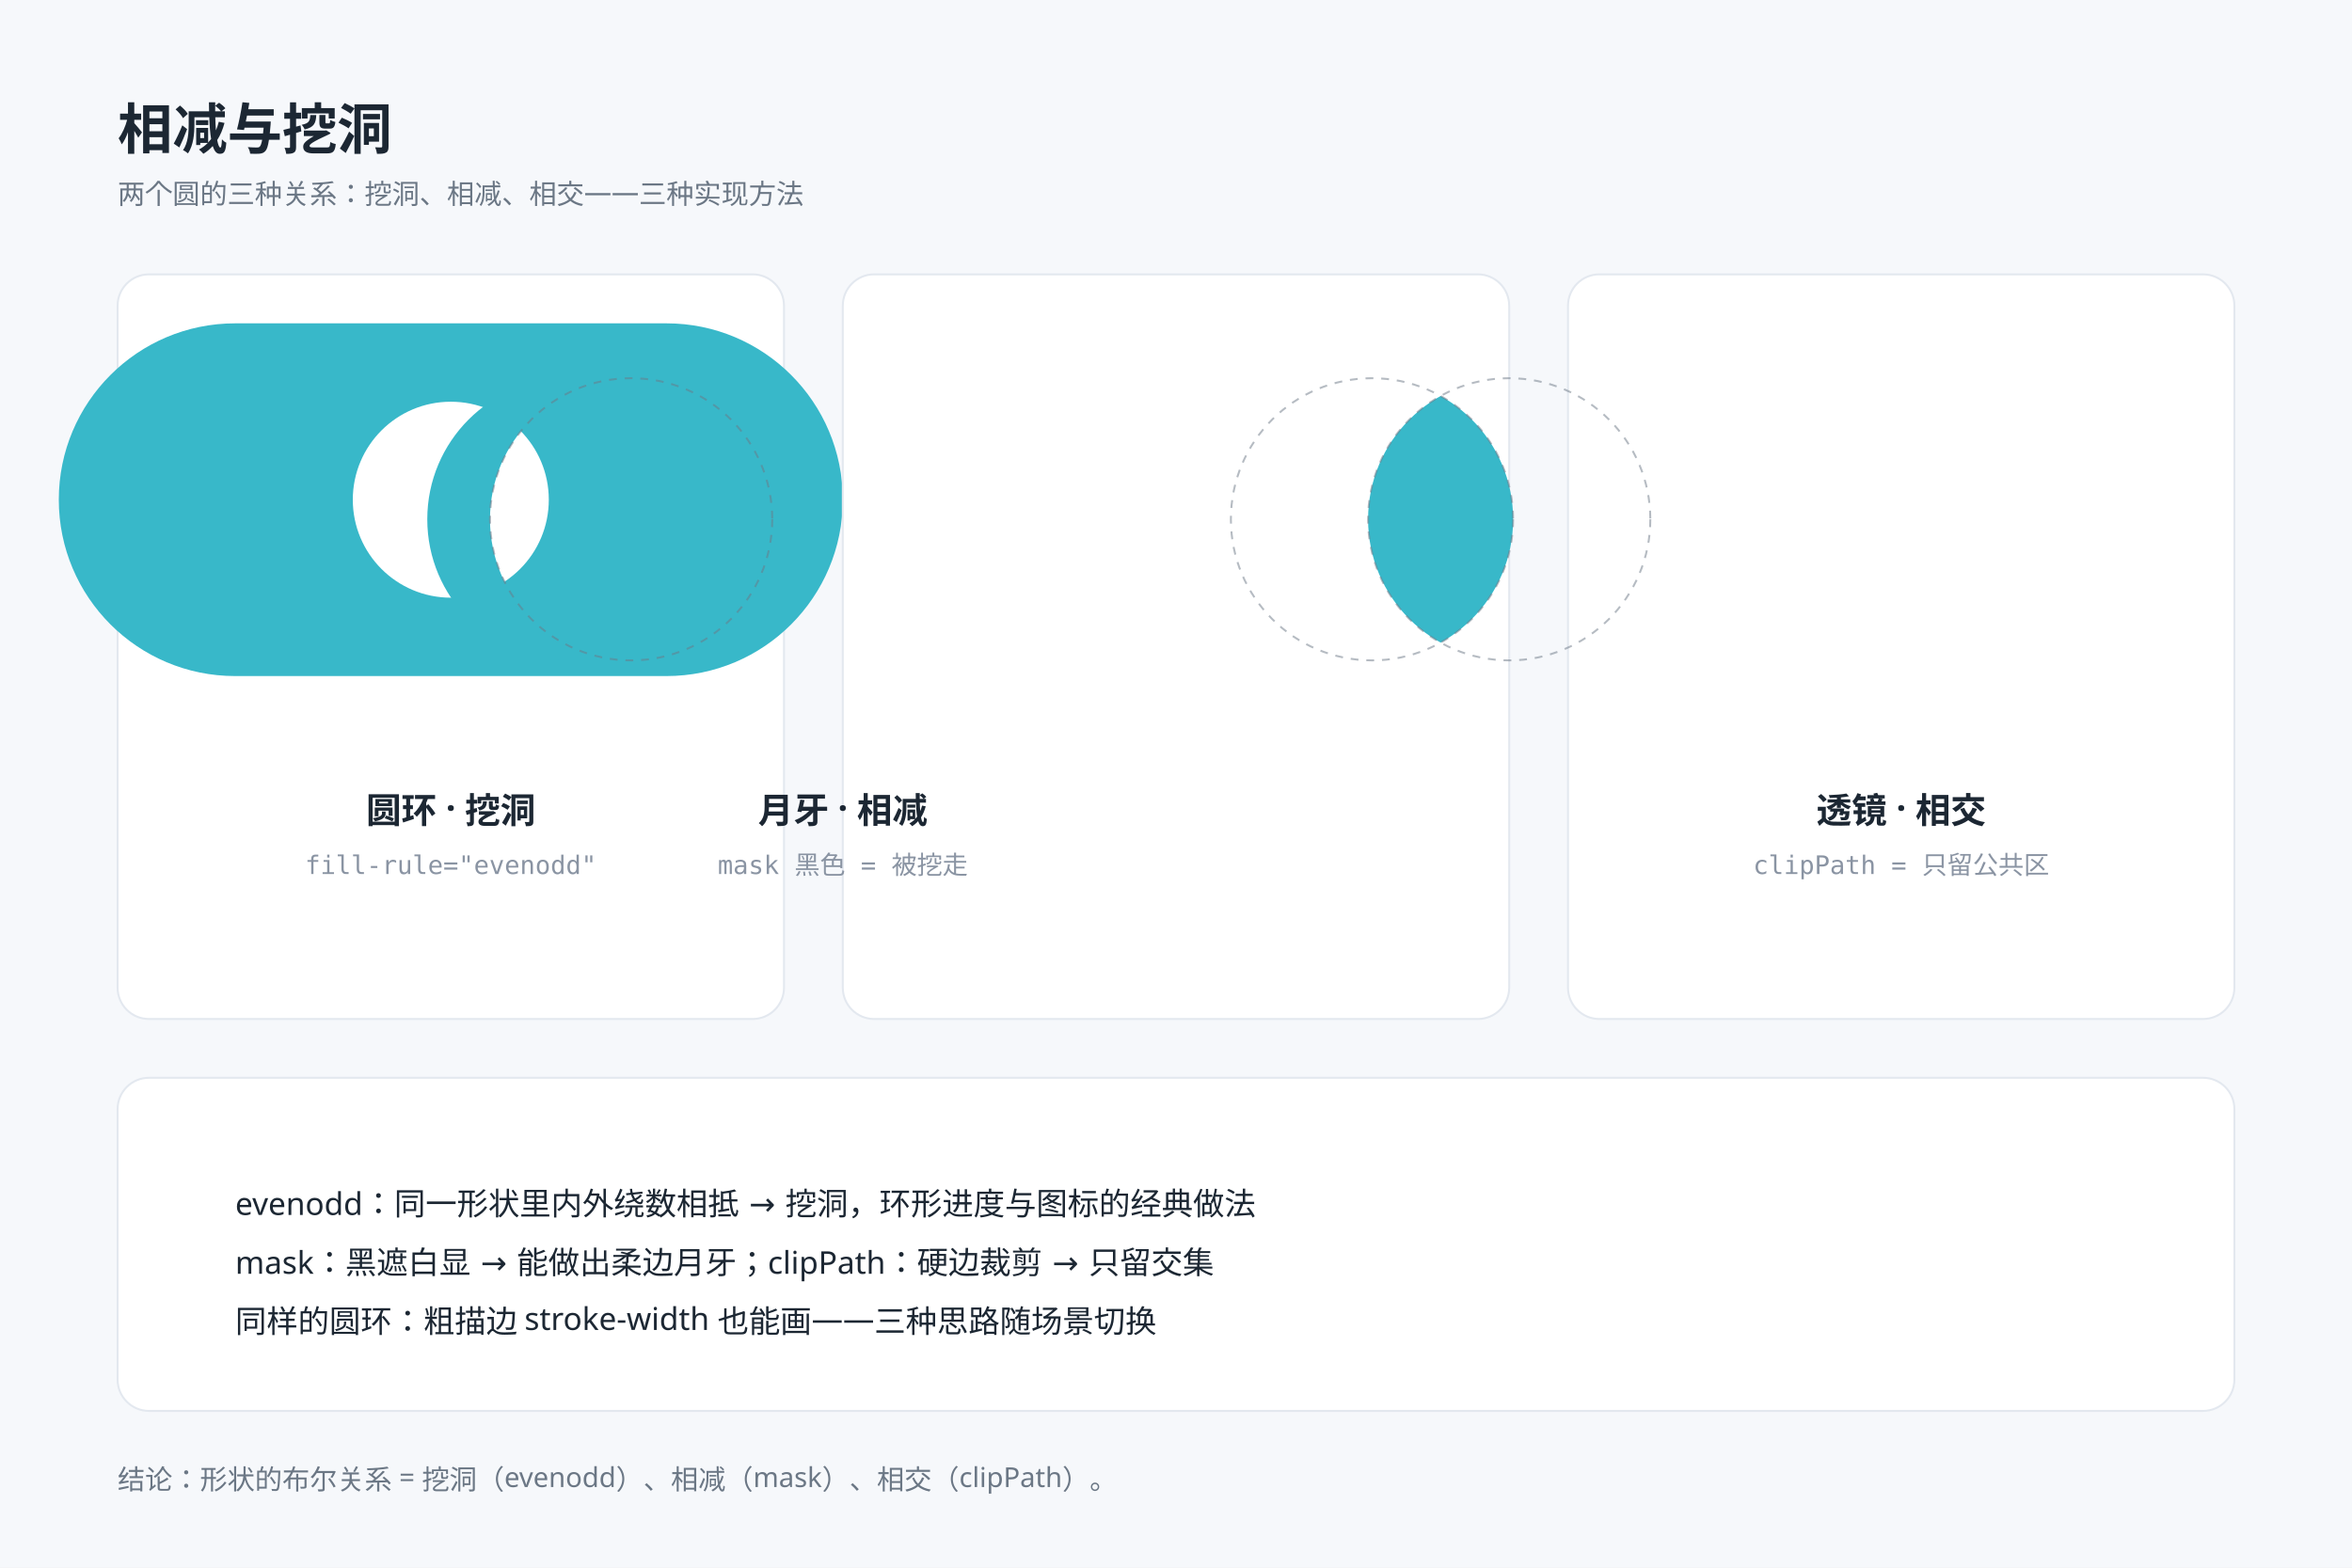
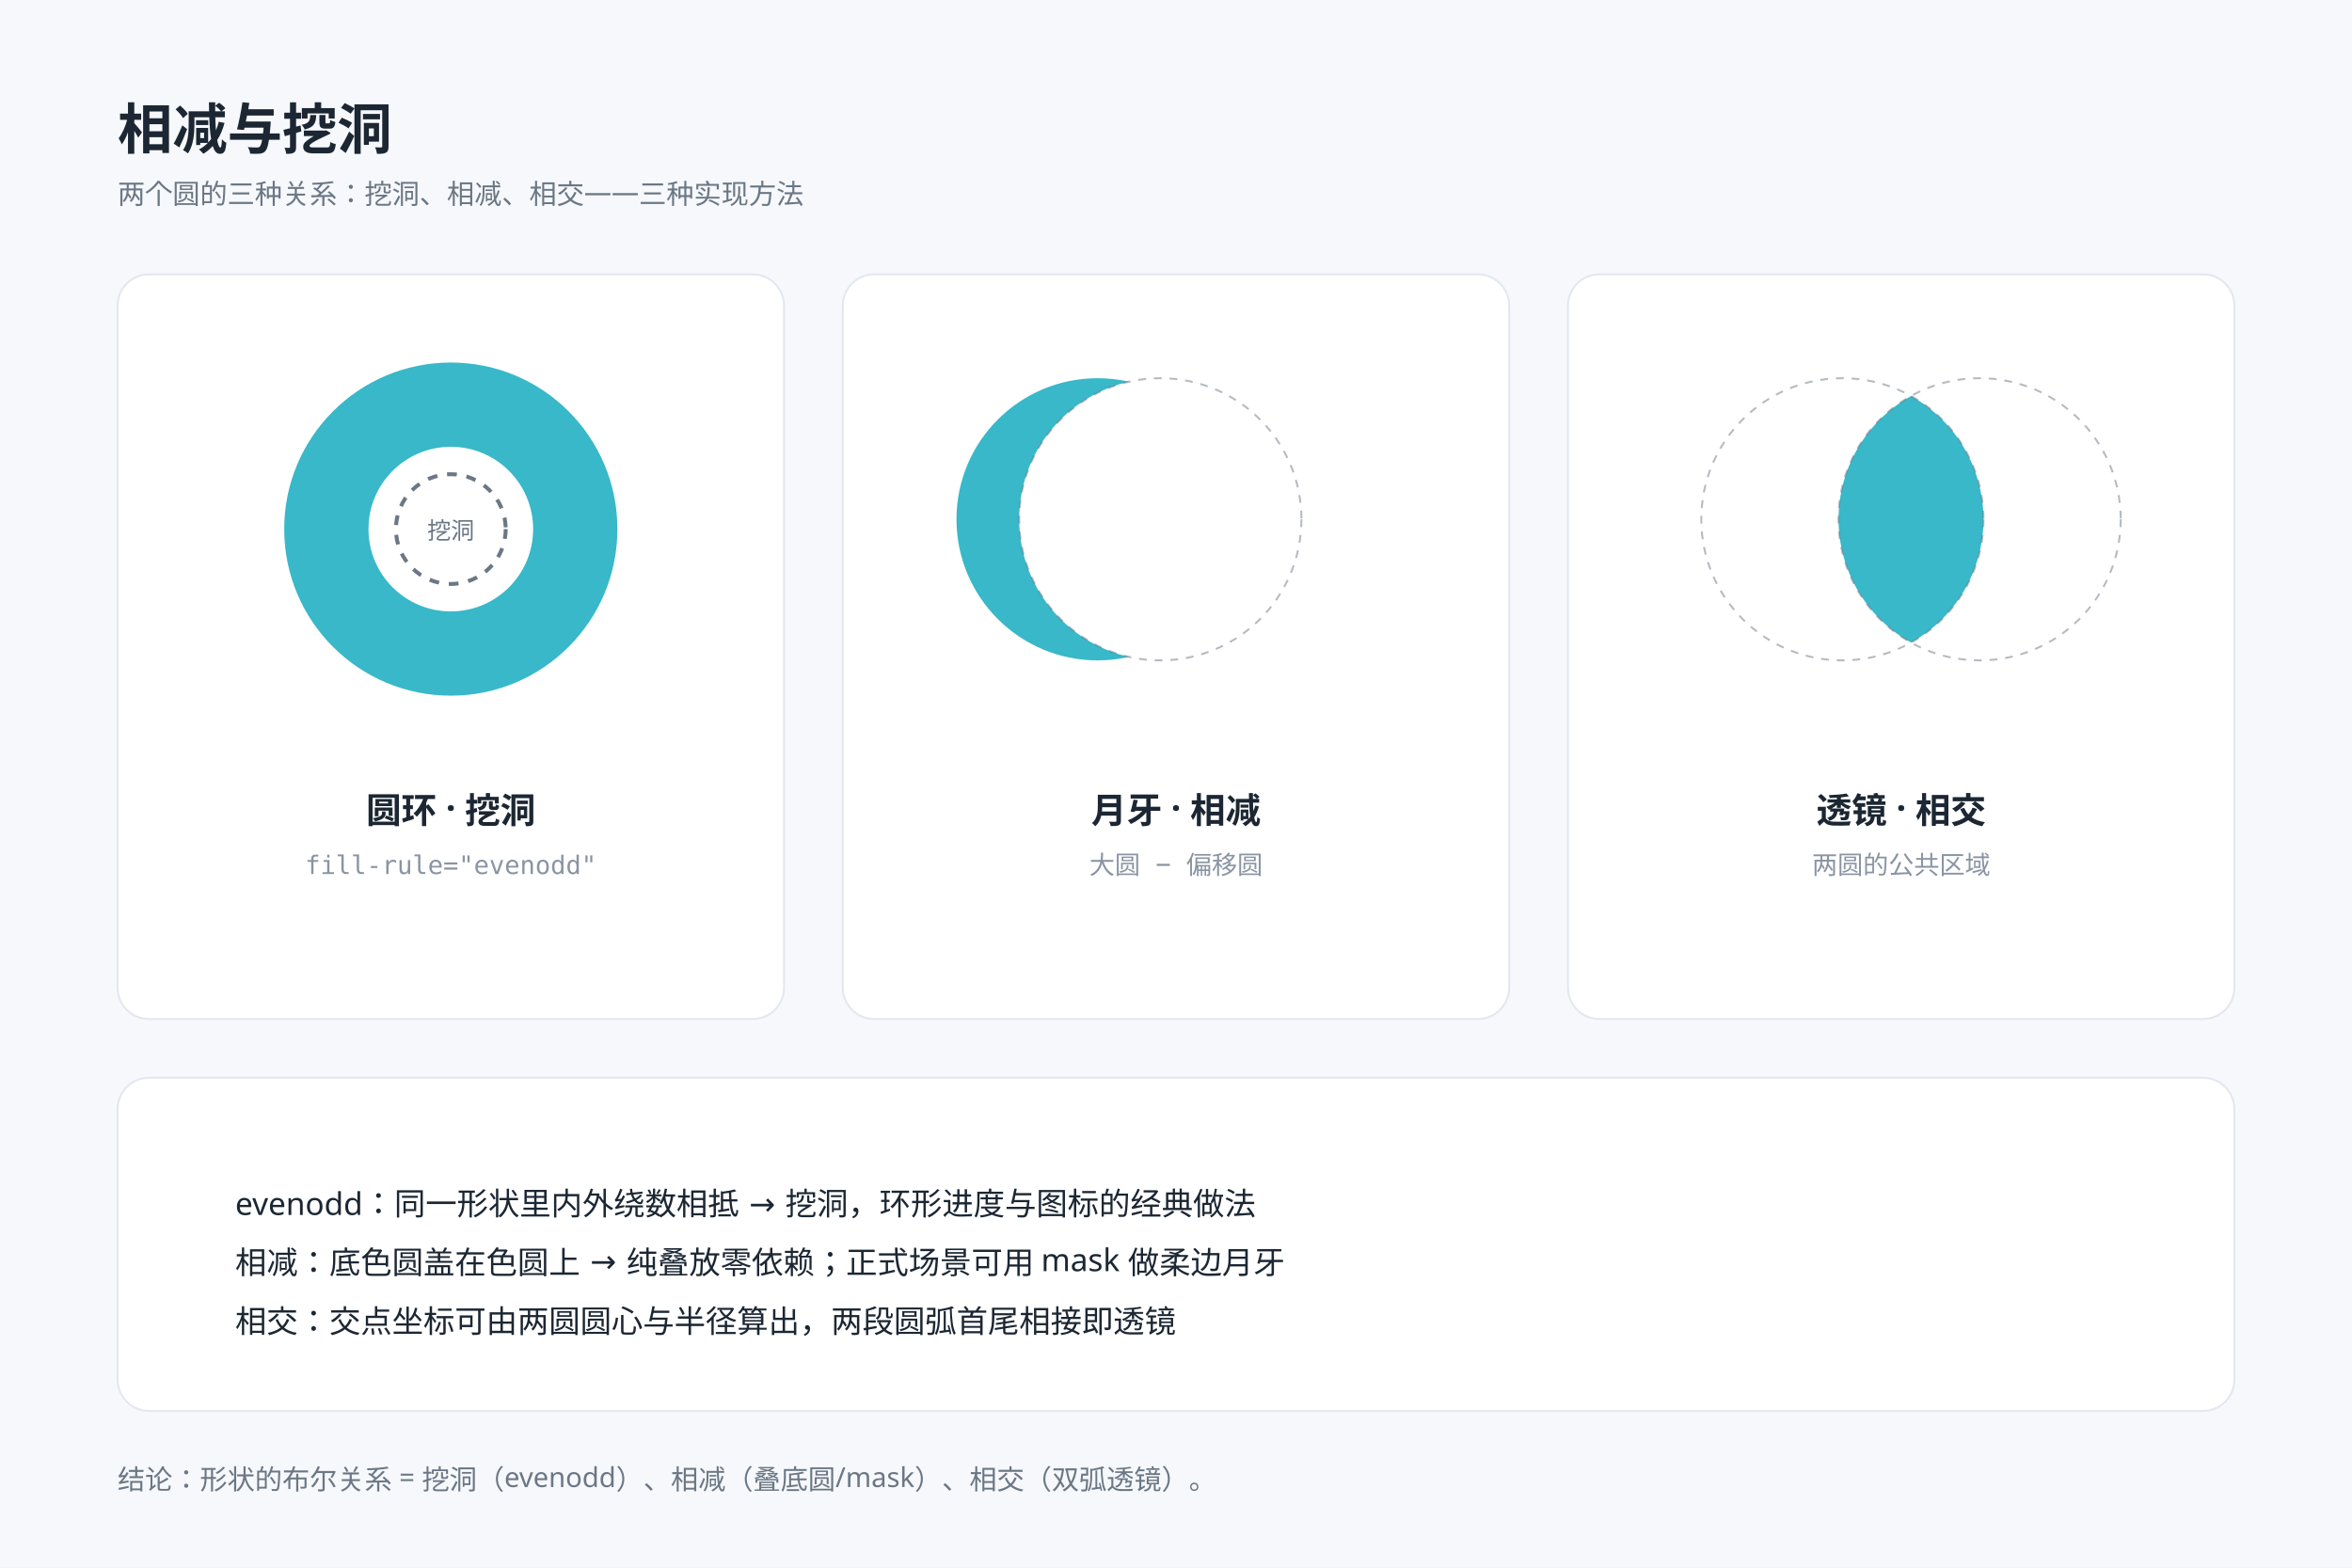
<svg xmlns="http://www.w3.org/2000/svg" width="1200" height="800" viewBox="0 0 1200 800" font-family="PingFang SC, Hiragino Sans GB, Microsoft YaHei, sans-serif">
  <rect width="1200" height="800" fill="#f6f8fb" />
  <text x="60" y="76" font-size="28" font-weight="700" fill="#1c2733">相减与挖洞</text>
  <text x="60" y="104" font-size="14" fill="#6b7785">两个圆的三种关系：挖洞、相减、相交——三种实现方法</text>
-   <defs>
-     <mask id="moonMask">
-       <rect width="1200" height="800" fill="#fff" />
-       <circle cx="322" cy="265" r="72" fill="#000" />
-     </mask>
-     <clipPath id="lensClip">
-       <circle cx="700" cy="265" r="72" />
-     </clipPath>
-   </defs>
  <g>
    <rect x="60" y="140" width="340" height="380" rx="16" fill="#ffffff" stroke="#e3e8ef" />
-     <path d="M 120 165 h 220 a 90 90 0 0 1 0 180 h -220 a 90 90 0 0 1 0 -180 z M 230 205 a 50 50 0 0 0 0 100 a 50 50 0 0 0 0 -100 z" fill="#38b8c9" fill-rule="evenodd" />
+     <path d="M 315 270 A 85 85 0 1 0 145 270 A 85 85 0 1 0 315 270 Z M 272 270 A 42 42 0 1 1 188 270 A 42 42 0 1 1 272 270 Z" fill="#38b8c9" fill-rule="evenodd" />
+     <circle cx="230" cy="270" r="28" fill="none" stroke="#6b7785" stroke-width="2" stroke-dasharray="5 5" />
+     <text x="230" y="275" font-size="12" fill="#6b7785" text-anchor="middle" font-family="SFMono-Regular, Menlo, monospace">挖洞</text>
    <text x="230" y="420" font-size="18" font-weight="600" fill="#1c2733" text-anchor="middle">圆环 · 挖洞</text>
    <text x="230" y="446" font-size="13" fill="#8a94a3" text-anchor="middle" font-family="SFMono-Regular, Menlo, monospace">fill-rule="evenodd"</text>
  </g>
  <g>
    <rect x="430" y="140" width="340" height="380" rx="16" fill="#ffffff" stroke="#e3e8ef" />
-     <g mask="url(#moonMask)">
-       <circle cx="290" cy="265" r="72" fill="#38b8c9" />
-     </g>
-     <circle cx="322" cy="265" r="72" fill="none" stroke="#6b7785" stroke-dasharray="4 4" opacity="0.5" />
-     <text x="430" y="420" font-size="18" font-weight="600" fill="#1c2733" text-anchor="middle">月牙 · 相减</text>
-     <text x="430" y="446" font-size="13" fill="#8a94a3" text-anchor="middle" font-family="SFMono-Regular, Menlo, monospace">mask 黑色 = 被挖走</text>
+     <circle cx="560" cy="265" r="72" fill="#38b8c9" />
+     <circle cx="592" cy="265" r="72" fill="#ffffff" />
+     <circle cx="592" cy="265" r="72" fill="none" stroke="#6b7785" stroke-dasharray="4 4" opacity="0.5" />
+     <text x="600" y="420" font-size="18" font-weight="600" fill="#1c2733" text-anchor="middle">月牙 · 相减</text>
+     <text x="600" y="446" font-size="13" fill="#8a94a3" text-anchor="middle" font-family="SFMono-Regular, Menlo, monospace">大圆 − 偏移圆</text>
  </g>
  <g>
    <rect x="800" y="140" width="340" height="380" rx="16" fill="#ffffff" stroke="#e3e8ef" />
-     <g clip-path="url(#lensClip)">
-       <circle cx="770" cy="265" r="72" fill="#38b8c9" />
-     </g>
-     <circle cx="770" cy="265" r="72" fill="none" stroke="#6b7785" stroke-dasharray="4 4" opacity="0.5" />
-     <circle cx="700" cy="265" r="72" fill="none" stroke="#6b7785" stroke-dasharray="4 4" opacity="0.5" />
+     <path d="M 975 202.1 A 72 72 0 0 1 975 327.9 A 72 72 0 0 1 975 202.1 Z" fill="#38b8c9" />
+     <circle cx="940" cy="265" r="72" fill="none" stroke="#6b7785" stroke-dasharray="4 4" opacity="0.5" />
+     <circle cx="1010" cy="265" r="72" fill="none" stroke="#6b7785" stroke-dasharray="4 4" opacity="0.5" />
    <text x="970" y="420" font-size="18" font-weight="600" fill="#1c2733" text-anchor="middle">透镜 · 相交</text>
-     <text x="970" y="446" font-size="13" fill="#8a94a3" text-anchor="middle" font-family="SFMono-Regular, Menlo, monospace">clipPath = 只留公共区</text>
+     <text x="970" y="446" font-size="13" fill="#8a94a3" text-anchor="middle" font-family="SFMono-Regular, Menlo, monospace">两圆的公共区域</text>
  </g>
  <g>
    <rect x="60" y="550" width="1080" height="170" rx="16" fill="#ffffff" stroke="#e3e8ef" />
    <text x="120" y="620" font-size="16" fill="#1c2733">evenodd：同一形状里内外绕数相抵 → 挖洞，环形进度与图标的经典做法</text>
-     <text x="120" y="650" font-size="16" fill="#1c2733">mask：黑遮白显 → 能做出柔边月牙；clipPath：硬边裁剪 → 只留交集</text>
-     <text x="120" y="680" font-size="16" fill="#1c2733">同样的圆环：粗描边 stroke-width 也能画——三种思路随场景切换</text>
+     <text x="120" y="650" font-size="16" fill="#1c2733">相减：底色圆盖在色圆上 → 纯叠放零依赖；正式场景可用 mask 做柔边月牙</text>
+     <text x="120" y="680" font-size="16" fill="#1c2733">相交：交点坐标可由两圆圆心与半径算出，两段圆弧首尾相接即透镜</text>
  </g>
-   <text x="60" y="760" font-size="14" fill="#6b7785">结论：形状的布尔关系 = 挖洞（evenodd）、相减（mask）、相交（clipPath）。</text>
+   <text x="60" y="760" font-size="14" fill="#6b7785">结论：形状的布尔关系 = 挖洞（evenodd）、相减（叠底圆/mask）、相交（双弧透镜）。</text>
</svg>
